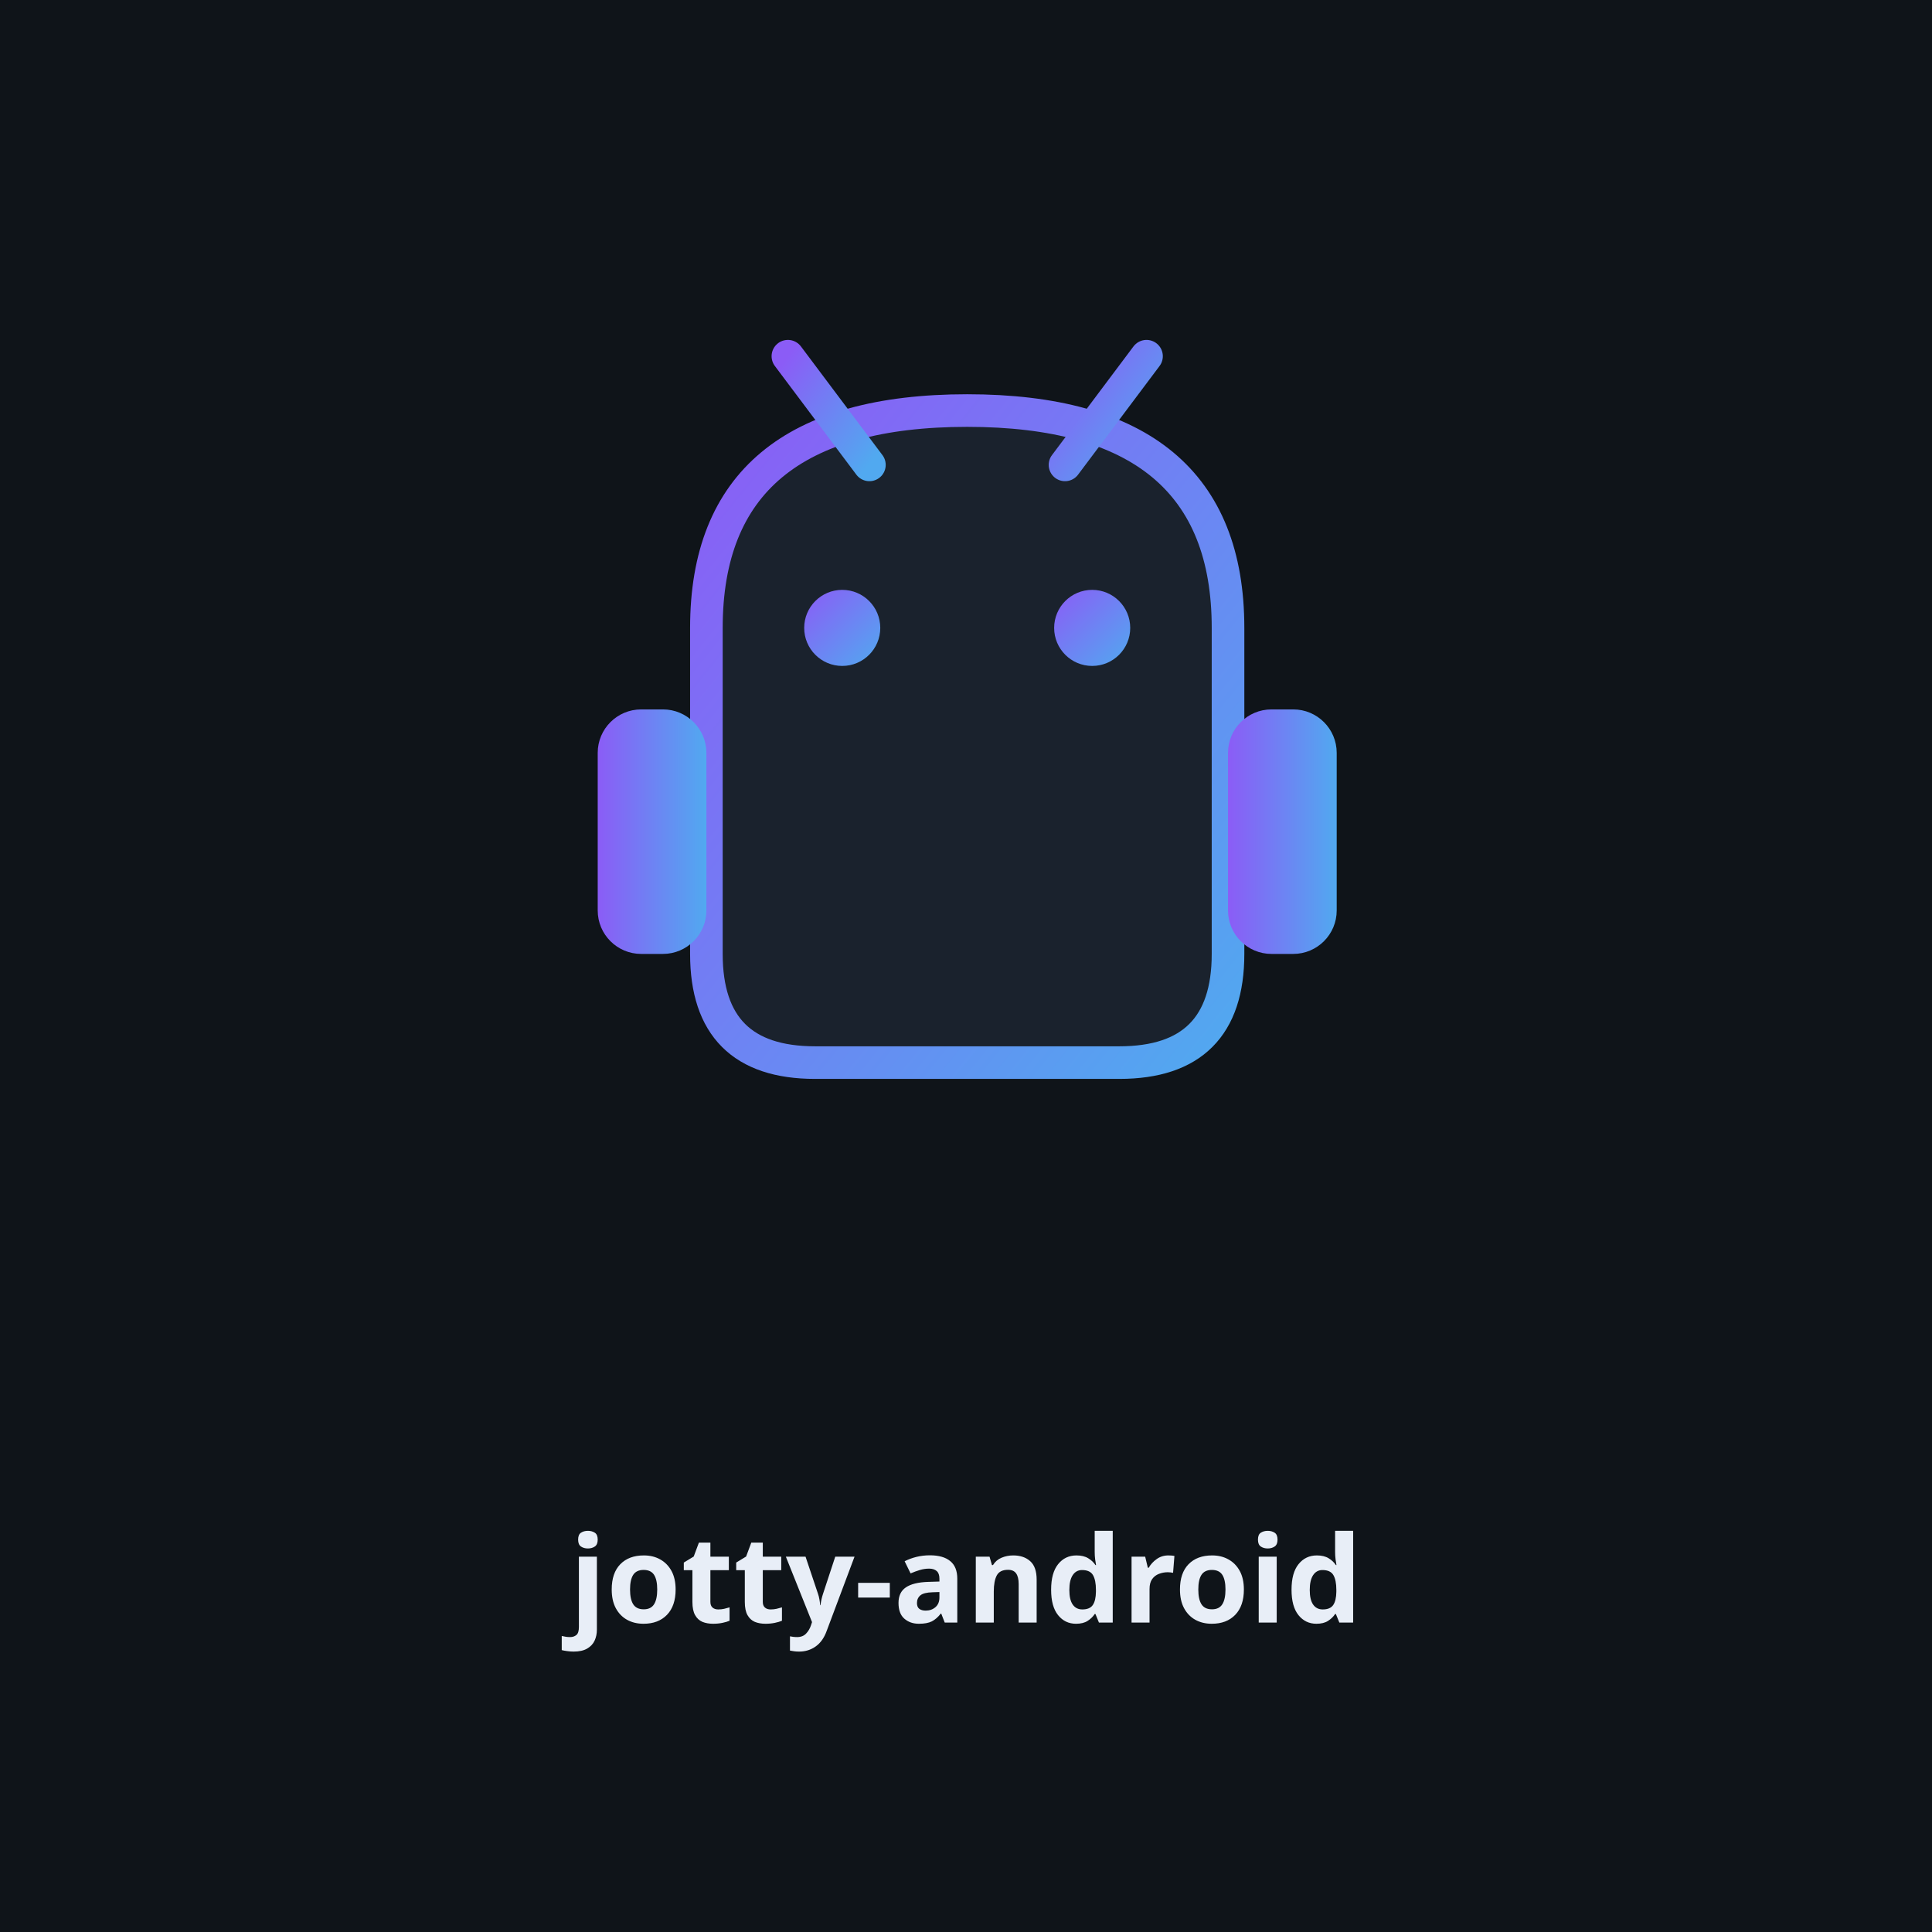
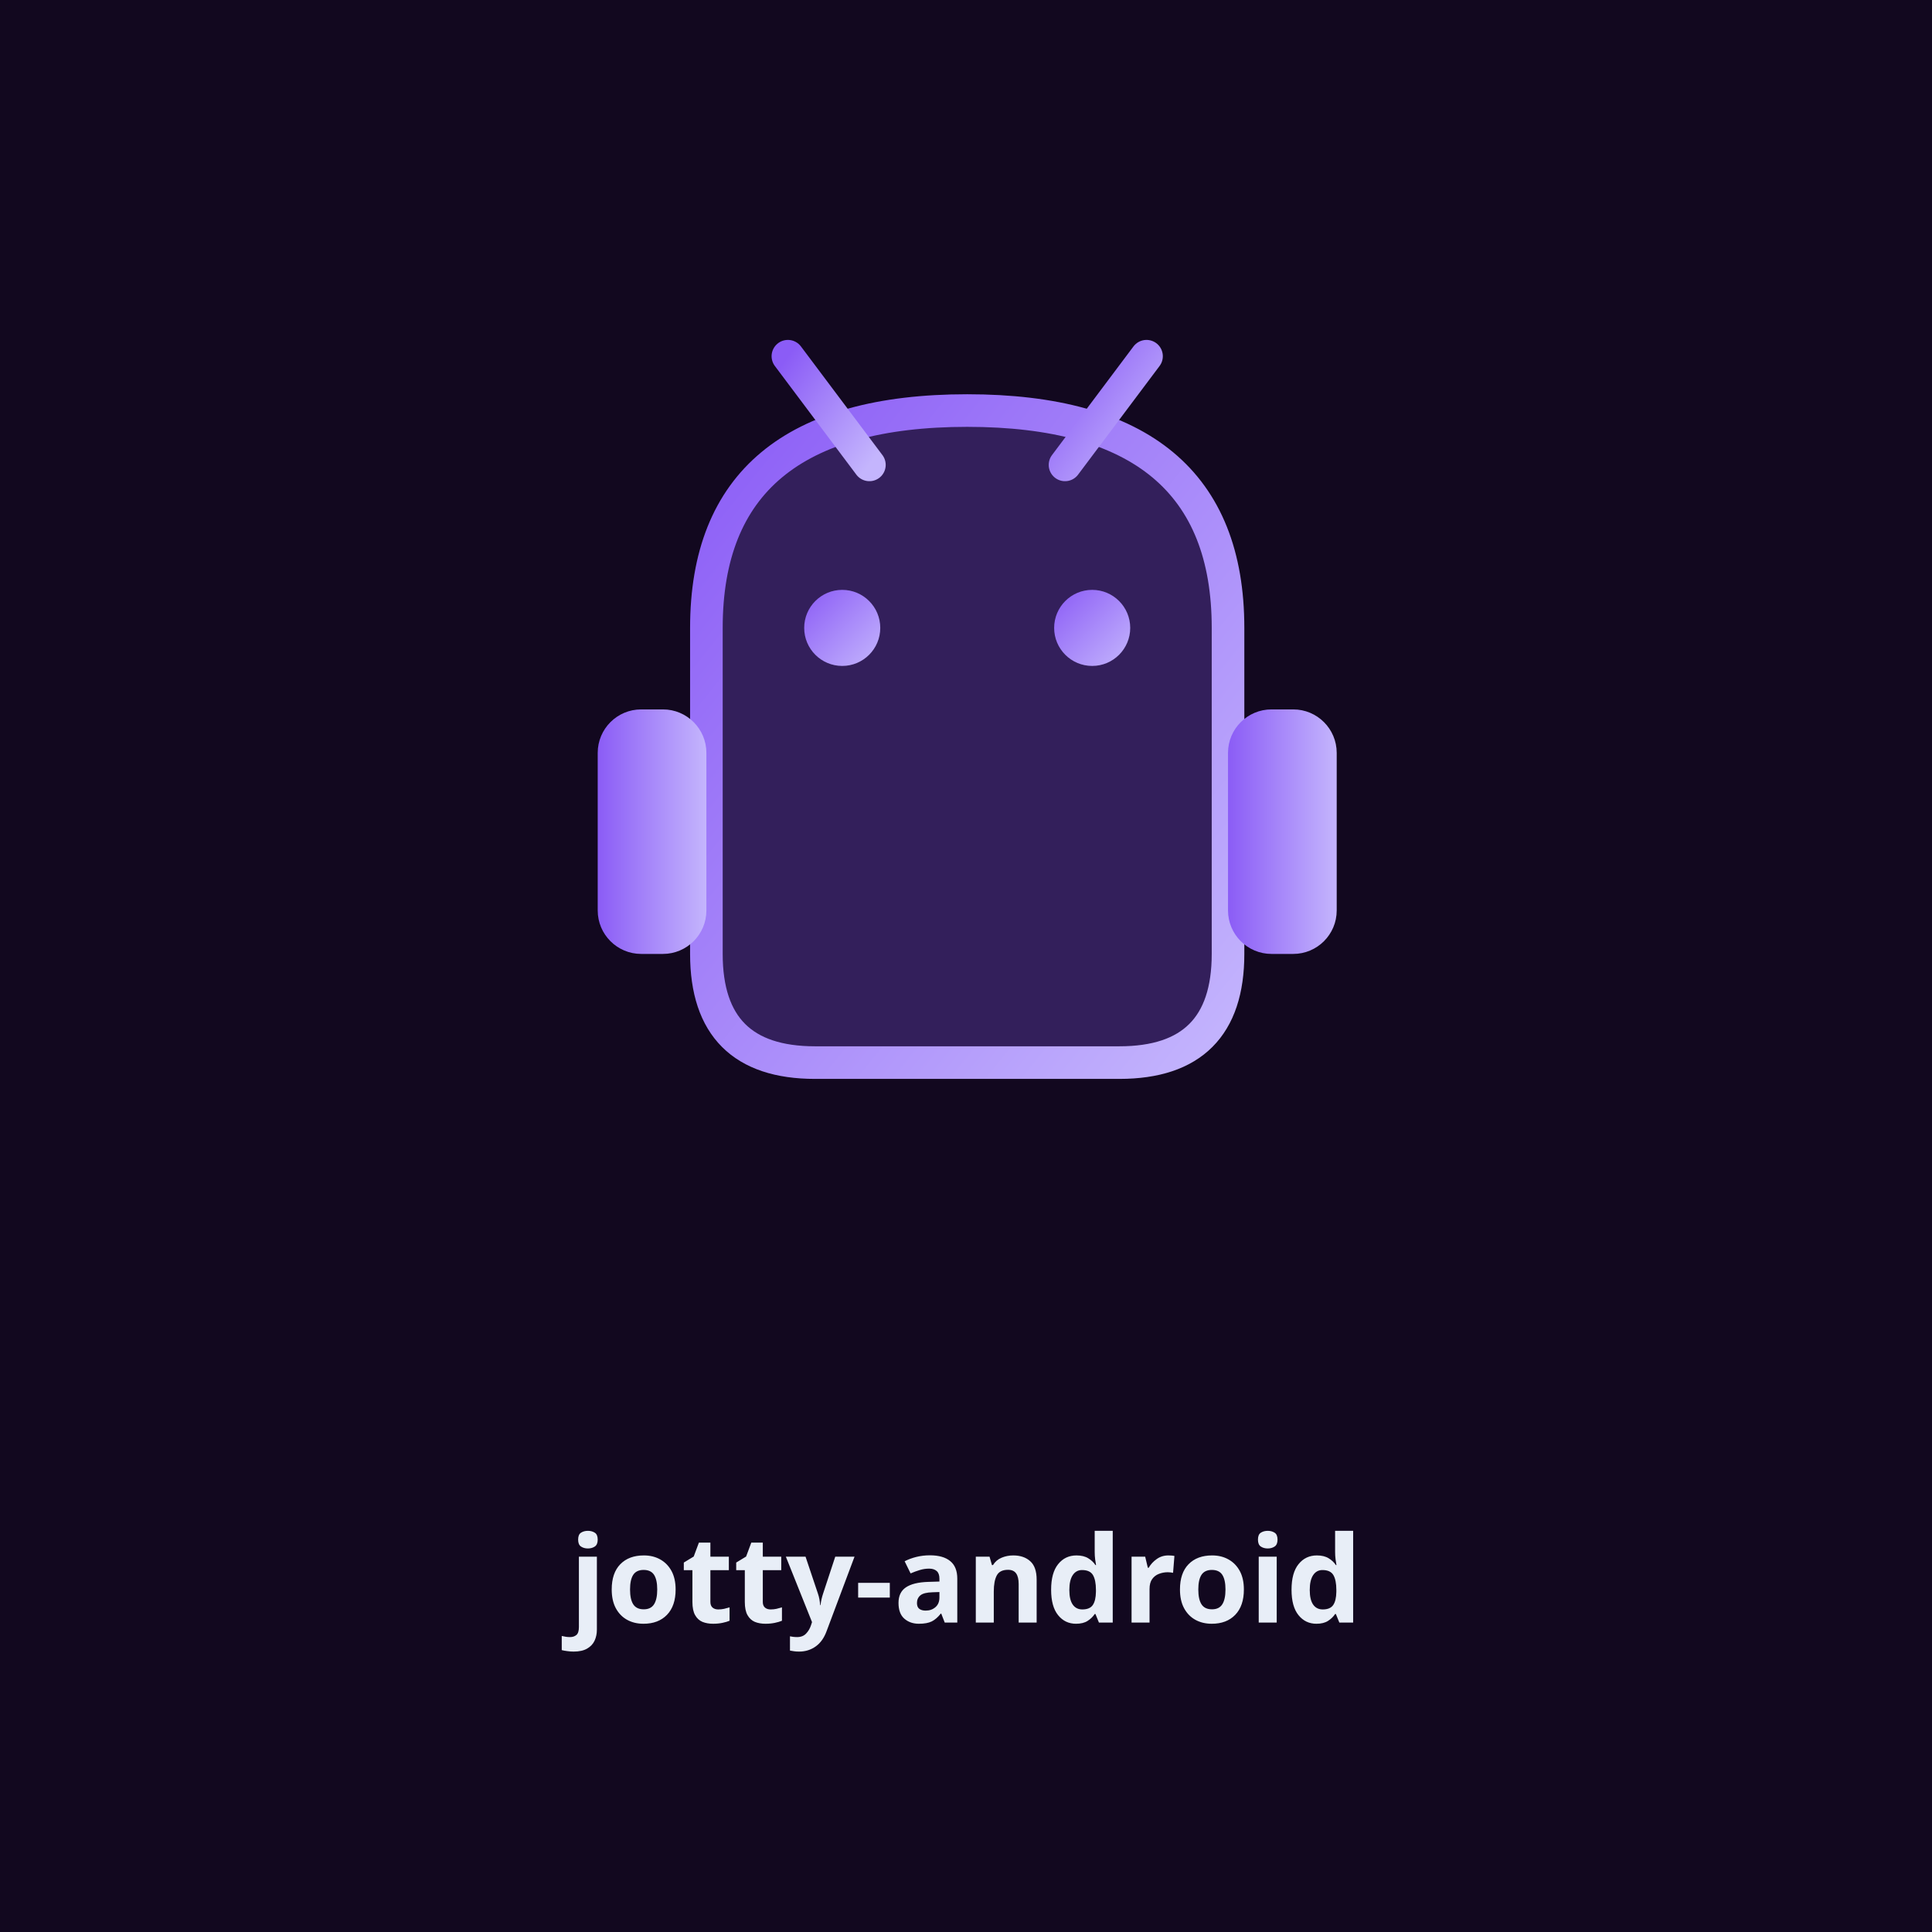
<svg xmlns="http://www.w3.org/2000/svg" viewBox="0 0 512 512" width="512" height="512" role="img" aria-label="jotty-android">
  <defs>
    <linearGradient id="ac" x1="0" y1="0" x2="1" y2="1">
      <stop offset="0" stop-color="#8b5cf6" />
-       <stop offset="1" stop-color="#51a9f0" />
+       <stop offset="1" stop-color="#c4b5fd" />
    </linearGradient>
    <linearGradient id="gWarm" x1="0%" y1="0%" x2="100%" y2="0%">
      <stop offset="0%" stop-color="#8b5cf6" />
-       <stop offset="100%" stop-color="#51a9f0" />
+       <stop offset="100%" stop-color="#c4b5fd" />
    </linearGradient>
    <linearGradient id="canvasGrad" x1="0%" y1="0%" x2="100%" y2="100%">
-       <stop offset="0%" stop-color="#0a0e14" />
-       <stop offset="45%" stop-color="#151c28" />
-       <stop offset="100%" stop-color="#0c1820" />
-     </linearGradient>
-     <linearGradient id="bg" x1="0" y1="0" x2="1" y2="1">
-       <stop offset="0" stop-color="#1e1b4b" />
-       <stop offset="0.55" stop-color="#0f3a4a" />
-       <stop offset="1" stop-color="#0f766e" />
+       <stop offset="0%" stop-color="#120e1f" />
+       <stop offset="45%" stop-color="#2c1a4e" />
+       <stop offset="100%" stop-color="#12081f" />
    </linearGradient>
    <radialGradient id="glowA" cx="18%" cy="22%" r="55%">
-       <stop offset="0%" stop-color="#8b5cf6" stop-opacity="0.22" />
+       <stop offset="0%" stop-color="#8b5cf6" stop-opacity="0.28" />
      <stop offset="100%" stop-color="#8b5cf6" stop-opacity="0" />
    </radialGradient>
    <radialGradient id="glowB" cx="88%" cy="78%" r="50%">
-       <stop offset="0%" stop-color="#51a9f0" stop-opacity="0.20" />
-       <stop offset="100%" stop-color="#51a9f0" stop-opacity="0" />
+       <stop offset="0%" stop-color="#c4b5fd" stop-opacity="0.24" />
+       <stop offset="100%" stop-color="#c4b5fd" stop-opacity="0" />
    </radialGradient>
  </defs>
-   <rect width="512" height="512" fill="#0f1419" />
+   <rect width="512" height="512" fill="#12081f" />
  <g transform="translate(72 8) scale(0.72)">
-     <path d="M160 220 Q160 140 256 140 Q352 140 352 220 L352 340 Q352 380 312 380 L200 380 Q160 380 160 340 Z" fill="#1a222d" stroke="url(#ac)" stroke-width="12" />
+     <path d="M160 220 Q160 140 256 140 Q352 140 352 220 L352 340 Q352 380 312 380 L200 380 Q160 380 160 340 Z" fill="#331f5b" stroke="url(#ac)" stroke-width="12" />
    <circle cx="210" cy="220" r="14" fill="url(#ac)" />
    <circle cx="302" cy="220" r="14" fill="url(#ac)" />
    <line x1="190" y1="120" x2="220" y2="160" stroke="url(#ac)" stroke-width="12" stroke-linecap="round" />
    <line x1="322" y1="120" x2="292" y2="160" stroke="url(#ac)" stroke-width="12" stroke-linecap="round" />
    <rect x="120" y="250" width="40" height="90" rx="16" fill="url(#gWarm)" />
    <rect x="352" y="250" width="40" height="90" rx="16" fill="url(#gWarm)" />
  </g>
  <text x="256" y="430" text-anchor="middle" font-family="Segoe UI, system-ui, sans-serif" font-size="32" font-weight="700" fill="#e8eef7">jotty-android</text>
</svg>
